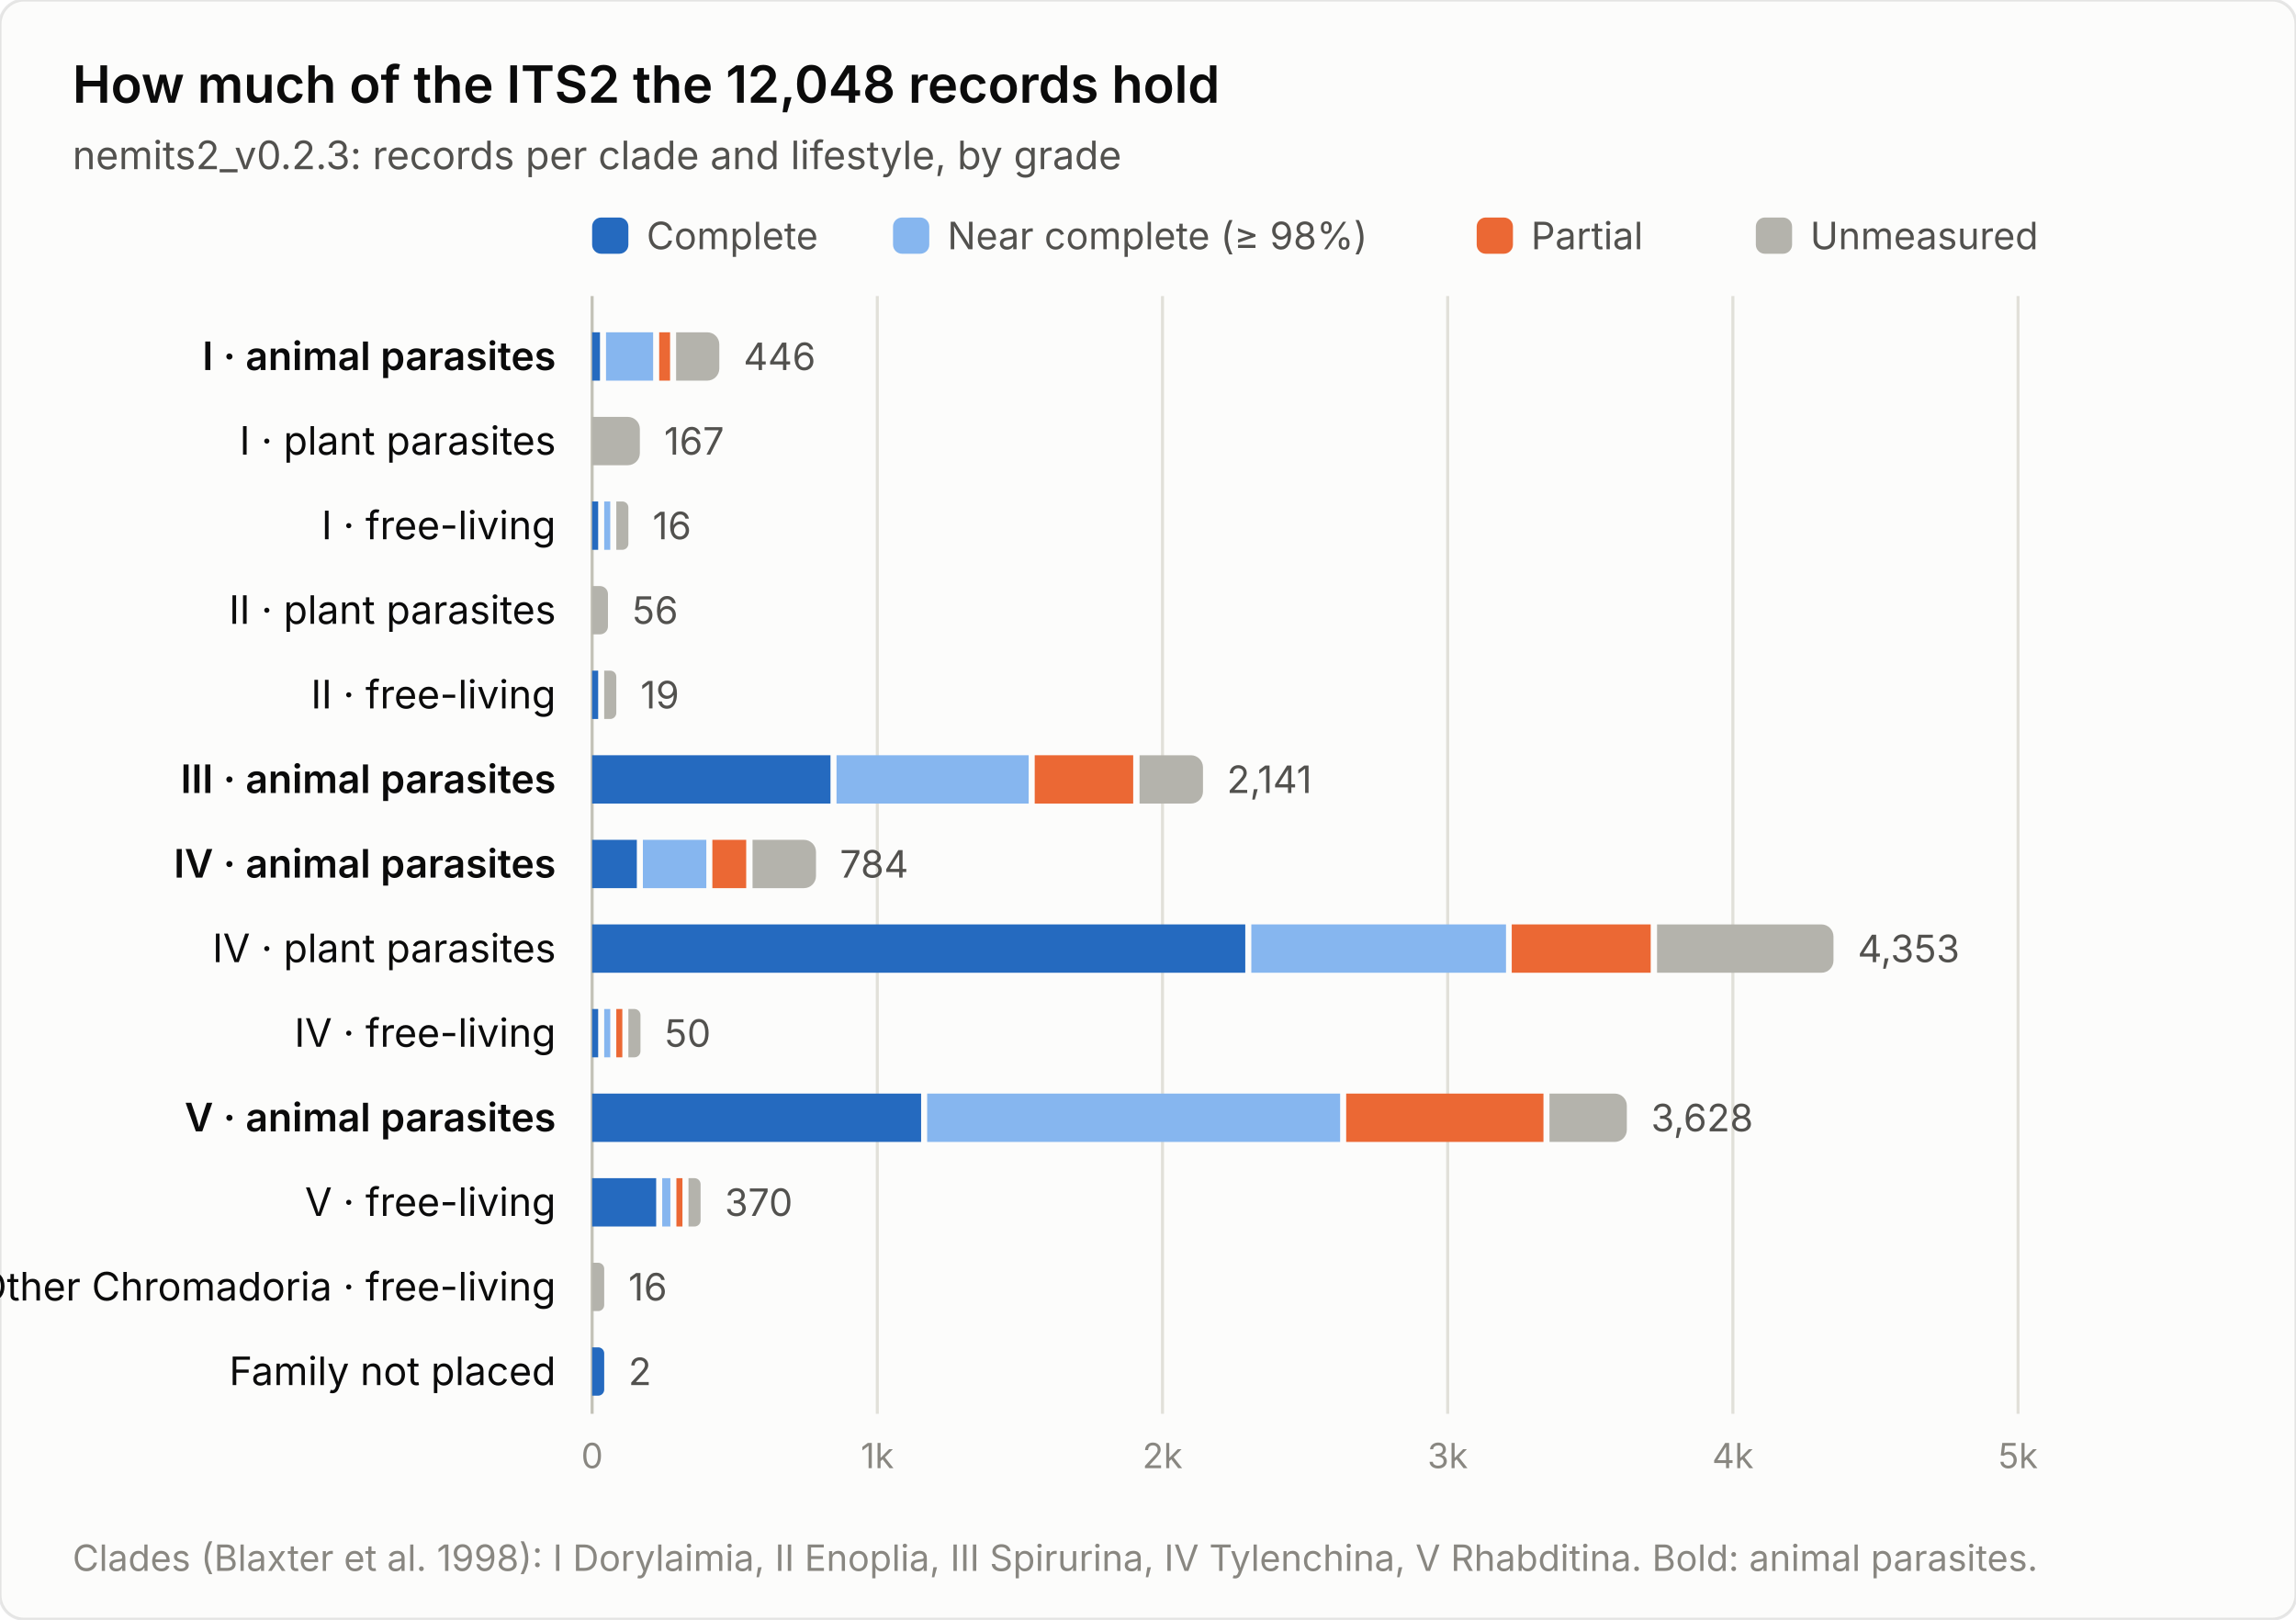
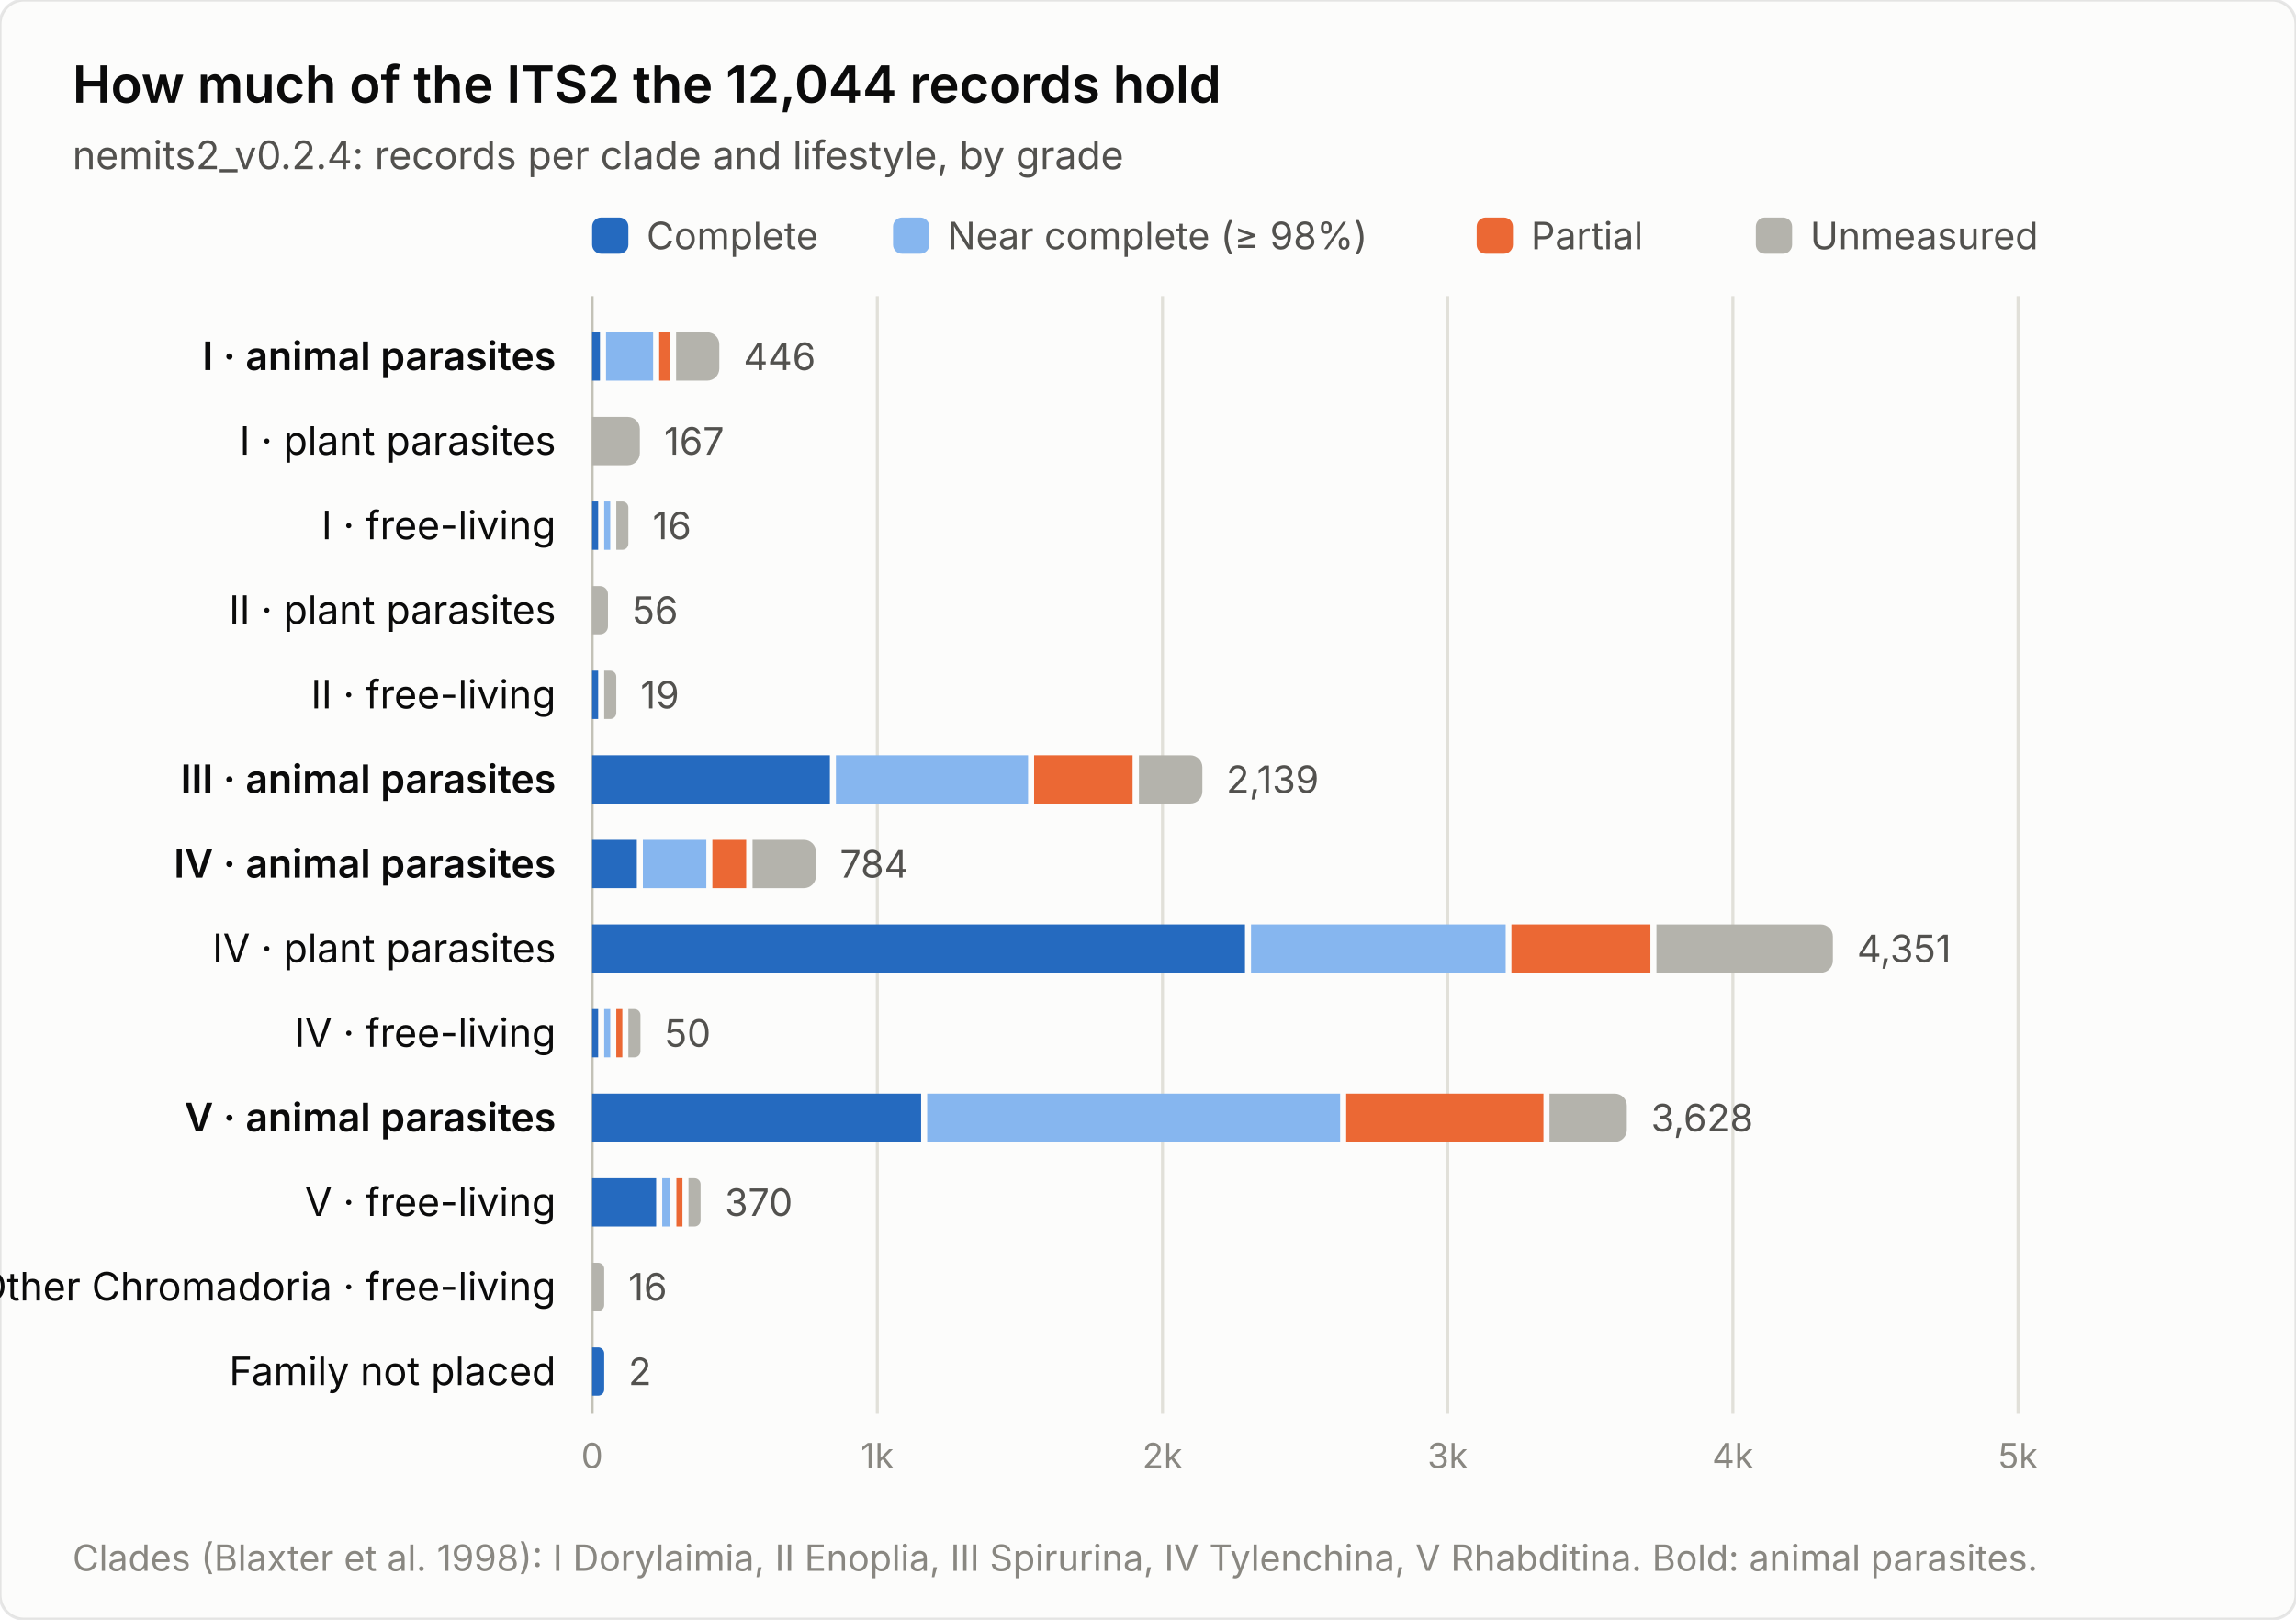
- <svg xmlns="http://www.w3.org/2000/svg" width="760" height="536" viewBox="0 0 760 536" font-family="system-ui, -apple-system, &quot;Segoe UI&quot;, sans-serif" role="img" aria-label="How much of the ITS2 the 12,048 records hold">
+ <svg xmlns="http://www.w3.org/2000/svg" width="760" height="536" viewBox="0 0 760 536" font-family="system-ui, -apple-system, &quot;Segoe UI&quot;, sans-serif" role="img" aria-label="How much of the ITS2 the 12,044 records hold">
  <rect width="760" height="536" rx="8" fill="#fcfcfb" stroke="rgba(11,11,11,0.10)" />
-   <text x="24" y="34" font-size="17" font-weight="600" fill="#0b0b0b">How much of the ITS2 the 12,048 records hold</text>
-   <text x="24" y="56" font-size="13" fill="#52514e">nemits2_v0.2.3: records per clade and lifestyle, by grade</text>
+   <text x="24" y="34" font-size="17" font-weight="600" fill="#0b0b0b">How much of the ITS2 the 12,044 records hold</text>
+   <text x="24" y="56" font-size="13" fill="#52514e">nemits2_v0.2.4: records per clade and lifestyle, by grade</text>
  <rect x="196" y="72" width="12" height="12" rx="3" fill="#256abf" />
  <text x="214" y="82.5" font-size="12.5" fill="#52514e">Complete</text>
  <rect x="295.6" y="72" width="12" height="12" rx="3" fill="#86b6ef" />
  <text x="313.6" y="82.5" font-size="12.5" fill="#52514e">Near complete (≥ 98%)</text>
  <rect x="488.8" y="72" width="12" height="12" rx="3" fill="#eb6834" />
  <text x="506.8" y="82.5" font-size="12.5" fill="#52514e">Partial</text>
  <rect x="581.2" y="72" width="12" height="12" rx="3" fill="#b4b3ac" />
  <text x="599.2" y="82.5" font-size="12.5" fill="#52514e">Unmeasured</text>
  <line x1="196.0" y1="98" x2="196.0" y2="468" stroke="#c3c2b7" stroke-width="1" />
  <text x="196.0" y="486" font-size="11.5" fill="#898781" text-anchor="middle" font-variant-numeric="tabular-nums">0</text>
  <line x1="290.4" y1="98" x2="290.4" y2="468" stroke="#e1e0d9" stroke-width="1" />
  <text x="290.4" y="486" font-size="11.5" fill="#898781" text-anchor="middle" font-variant-numeric="tabular-nums">1k</text>
  <line x1="384.8" y1="98" x2="384.8" y2="468" stroke="#e1e0d9" stroke-width="1" />
  <text x="384.8" y="486" font-size="11.5" fill="#898781" text-anchor="middle" font-variant-numeric="tabular-nums">2k</text>
  <line x1="479.2" y1="98" x2="479.2" y2="468" stroke="#e1e0d9" stroke-width="1" />
  <text x="479.2" y="486" font-size="11.5" fill="#898781" text-anchor="middle" font-variant-numeric="tabular-nums">3k</text>
  <line x1="573.6" y1="98" x2="573.6" y2="468" stroke="#e1e0d9" stroke-width="1" />
  <text x="573.6" y="486" font-size="11.5" fill="#898781" text-anchor="middle" font-variant-numeric="tabular-nums">4k</text>
  <line x1="668.0" y1="98" x2="668.0" y2="468" stroke="#e1e0d9" stroke-width="1" />
  <text x="668.0" y="486" font-size="11.5" fill="#898781" text-anchor="middle" font-variant-numeric="tabular-nums">5k</text>
  <text x="184" y="122.5" font-size="13" font-weight="600" fill="#0b0b0b" text-anchor="end">I · animal parasites</text>
  <rect x="196.0" y="110.0" width="2.6" height="16" fill="#256abf" />
  <rect x="200.6" y="110.0" width="15.6" height="16" fill="#86b6ef" />
  <rect x="218.2" y="110.0" width="3.6" height="16" fill="#eb6834" />
  <path d="M223.8,110.0 h10.3 a4,4 0 0 1 4,4 v8.0 a4,4 0 0 1 -4,4 h-10.3 z" fill="#b4b3ac" />
  <text x="246.1" y="122.5" font-size="12.5" fill="#52514e" font-variant-numeric="tabular-nums">446</text>
  <text x="184" y="150.5" font-size="13" font-weight="400" fill="#0b0b0b" text-anchor="end">I · plant parasites</text>
  <path d="M196.0,138.0 h11.8 a4,4 0 0 1 4,4 v8.0 a4,4 0 0 1 -4,4 h-11.8 z" fill="#b4b3ac" />
  <text x="219.8" y="150.5" font-size="12.5" fill="#52514e" font-variant-numeric="tabular-nums">167</text>
  <text x="184" y="178.5" font-size="13" font-weight="400" fill="#0b0b0b" text-anchor="end">I · free-living</text>
  <rect x="196.0" y="166.0" width="2.0" height="16" fill="#256abf" />
  <rect x="200.0" y="166.0" width="2.0" height="16" fill="#86b6ef" />
  <path d="M204.0,166.0 h2.0 a2.0,2.0 0 0 1 2.0,2.0 v12.0 a2.0,2.0 0 0 1 -2.0,2.0 h-2.0 z" fill="#b4b3ac" />
  <text x="216.0" y="178.5" font-size="12.5" fill="#52514e" font-variant-numeric="tabular-nums">16</text>
  <text x="184" y="206.5" font-size="13" font-weight="400" fill="#0b0b0b" text-anchor="end">II · plant parasites</text>
  <path d="M196.0,194.0 h2.6 a2.643,2.643 0 0 1 2.643,2.643 v10.7 a2.643,2.643 0 0 1 -2.643,2.643 h-2.6 z" fill="#b4b3ac" />
  <text x="209.3" y="206.5" font-size="12.5" fill="#52514e" font-variant-numeric="tabular-nums">56</text>
  <text x="184" y="234.5" font-size="13" font-weight="400" fill="#0b0b0b" text-anchor="end">II · free-living</text>
  <rect x="196.0" y="222.0" width="2.0" height="16" fill="#256abf" />
  <path d="M200.0,222.0 h2.0 a2.0,2.0 0 0 1 2.0,2.0 v12.0 a2.0,2.0 0 0 1 -2.0,2.0 h-2.0 z" fill="#b4b3ac" />
  <text x="212.0" y="234.5" font-size="12.5" fill="#52514e" font-variant-numeric="tabular-nums">19</text>
  <text x="184" y="262.5" font-size="13" font-weight="600" fill="#0b0b0b" text-anchor="end">III · animal parasites</text>
-   <rect x="196.0" y="250.0" width="78.9" height="16" fill="#256abf" />
-   <rect x="276.9" y="250.0" width="63.6" height="16" fill="#86b6ef" />
-   <rect x="342.5" y="250.0" width="32.6" height="16" fill="#eb6834" />
-   <path d="M377.2,250.0 h17.0 a4,4 0 0 1 4,4 v8.0 a4,4 0 0 1 -4,4 h-17.0 z" fill="#b4b3ac" />
-   <text x="406.1" y="262.5" font-size="12.5" fill="#52514e" font-variant-numeric="tabular-nums">2,141</text>
+   <rect x="196.0" y="250.0" width="78.7" height="16" fill="#256abf" />
+   <rect x="276.7" y="250.0" width="63.6" height="16" fill="#86b6ef" />
+   <rect x="342.3" y="250.0" width="32.6" height="16" fill="#eb6834" />
+   <path d="M377.0,250.0 h17.0 a4,4 0 0 1 4,4 v8.0 a4,4 0 0 1 -4,4 h-17.0 z" fill="#b4b3ac" />
+   <text x="405.9" y="262.5" font-size="12.5" fill="#52514e" font-variant-numeric="tabular-nums">2,139</text>
  <text x="184" y="290.5" font-size="13" font-weight="600" fill="#0b0b0b" text-anchor="end">IV · animal parasites</text>
  <rect x="196.0" y="278.0" width="14.8" height="16" fill="#256abf" />
  <rect x="212.8" y="278.0" width="21.0" height="16" fill="#86b6ef" />
  <rect x="235.8" y="278.0" width="11.2" height="16" fill="#eb6834" />
  <path d="M249.1,278.0 h17.0 a4,4 0 0 1 4,4 v8.0 a4,4 0 0 1 -4,4 h-17.0 z" fill="#b4b3ac" />
  <text x="278.0" y="290.5" font-size="12.5" fill="#52514e" font-variant-numeric="tabular-nums">784</text>
  <text x="184" y="318.5" font-size="13" font-weight="400" fill="#0b0b0b" text-anchor="end">IV · plant parasites</text>
-   <rect x="196.0" y="306.0" width="216.2" height="16" fill="#256abf" />
-   <rect x="414.2" y="306.0" width="84.3" height="16" fill="#86b6ef" />
-   <rect x="500.4" y="306.0" width="46.0" height="16" fill="#eb6834" />
-   <path d="M548.5,306.0 h54.4 a4,4 0 0 1 4,4 v8.0 a4,4 0 0 1 -4,4 h-54.4 z" fill="#b4b3ac" />
-   <text x="614.9" y="318.5" font-size="12.5" fill="#52514e" font-variant-numeric="tabular-nums">4,353</text>
+   <rect x="196.0" y="306.0" width="216.1" height="16" fill="#256abf" />
+   <rect x="414.1" y="306.0" width="84.3" height="16" fill="#86b6ef" />
+   <rect x="500.3" y="306.0" width="46.0" height="16" fill="#eb6834" />
+   <path d="M548.3,306.0 h54.4 a4,4 0 0 1 4,4 v8.0 a4,4 0 0 1 -4,4 h-54.4 z" fill="#b4b3ac" />
+   <text x="614.7" y="318.5" font-size="12.5" fill="#52514e" font-variant-numeric="tabular-nums">4,351</text>
  <text x="184" y="346.5" font-size="13" font-weight="400" fill="#0b0b0b" text-anchor="end">IV · free-living</text>
  <rect x="196.0" y="334.0" width="2.0" height="16" fill="#256abf" />
  <rect x="200.0" y="334.0" width="2.0" height="16" fill="#86b6ef" />
  <rect x="204.0" y="334.0" width="2.0" height="16" fill="#eb6834" />
  <path d="M208.0,334.0 h2.0 a2.0,2.0 0 0 1 2.0,2.0 v12.0 a2.0,2.0 0 0 1 -2.0,2.0 h-2.0 z" fill="#b4b3ac" />
  <text x="220.0" y="346.5" font-size="12.5" fill="#52514e" font-variant-numeric="tabular-nums">50</text>
  <text x="184" y="374.5" font-size="13" font-weight="600" fill="#0b0b0b" text-anchor="end">V · animal parasites</text>
  <rect x="196.0" y="362.0" width="108.9" height="16" fill="#256abf" />
  <rect x="306.9" y="362.0" width="136.7" height="16" fill="#86b6ef" />
  <rect x="445.6" y="362.0" width="65.3" height="16" fill="#eb6834" />
  <path d="M512.9,362.0 h21.6 a4,4 0 0 1 4,4 v8.0 a4,4 0 0 1 -4,4 h-21.6 z" fill="#b4b3ac" />
  <text x="546.5" y="374.5" font-size="12.5" fill="#52514e" font-variant-numeric="tabular-nums">3,628</text>
  <text x="184" y="402.5" font-size="13" font-weight="400" fill="#0b0b0b" text-anchor="end">V · free-living</text>
  <rect x="196.0" y="390.0" width="21.2" height="16" fill="#256abf" />
  <rect x="219.2" y="390.0" width="2.7" height="16" fill="#86b6ef" />
  <rect x="223.9" y="390.0" width="2.0" height="16" fill="#eb6834" />
  <path d="M227.9,390.0 h2.0 a2.0,2.0 0 0 1 2.0,2.0 v12.0 a2.0,2.0 0 0 1 -2.0,2.0 h-2.0 z" fill="#b4b3ac" />
  <text x="239.9" y="402.5" font-size="12.5" fill="#52514e" font-variant-numeric="tabular-nums">370</text>
  <text x="184" y="430.5" font-size="13" font-weight="400" fill="#0b0b0b" text-anchor="end">Other Chromadoria · free-living</text>
  <path d="M196.0,418.0 h2.0 a2.0,2.0 0 0 1 2.0,2.0 v12.0 a2.0,2.0 0 0 1 -2.0,2.0 h-2.0 z" fill="#b4b3ac" />
  <text x="208.0" y="430.5" font-size="12.5" fill="#52514e" font-variant-numeric="tabular-nums">16</text>
  <text x="184" y="458.5" font-size="13" font-weight="400" fill="#0b0b0b" text-anchor="end">Family not placed</text>
  <path d="M196.0,446.0 h2.0 a2.0,2.0 0 0 1 2.0,2.0 v12.0 a2.0,2.0 0 0 1 -2.0,2.0 h-2.0 z" fill="#256abf" />
  <text x="208.0" y="458.5" font-size="12.5" fill="#52514e" font-variant-numeric="tabular-nums">2</text>
  <text x="24" y="520" font-size="12" fill="#898781">Clades (Blaxter et al. 1998): I Dorylaimia, II Enoplia, III Spirurina, IV Tylenchina, V Rhabditina. Bold: animal parasites.</text>
</svg>
